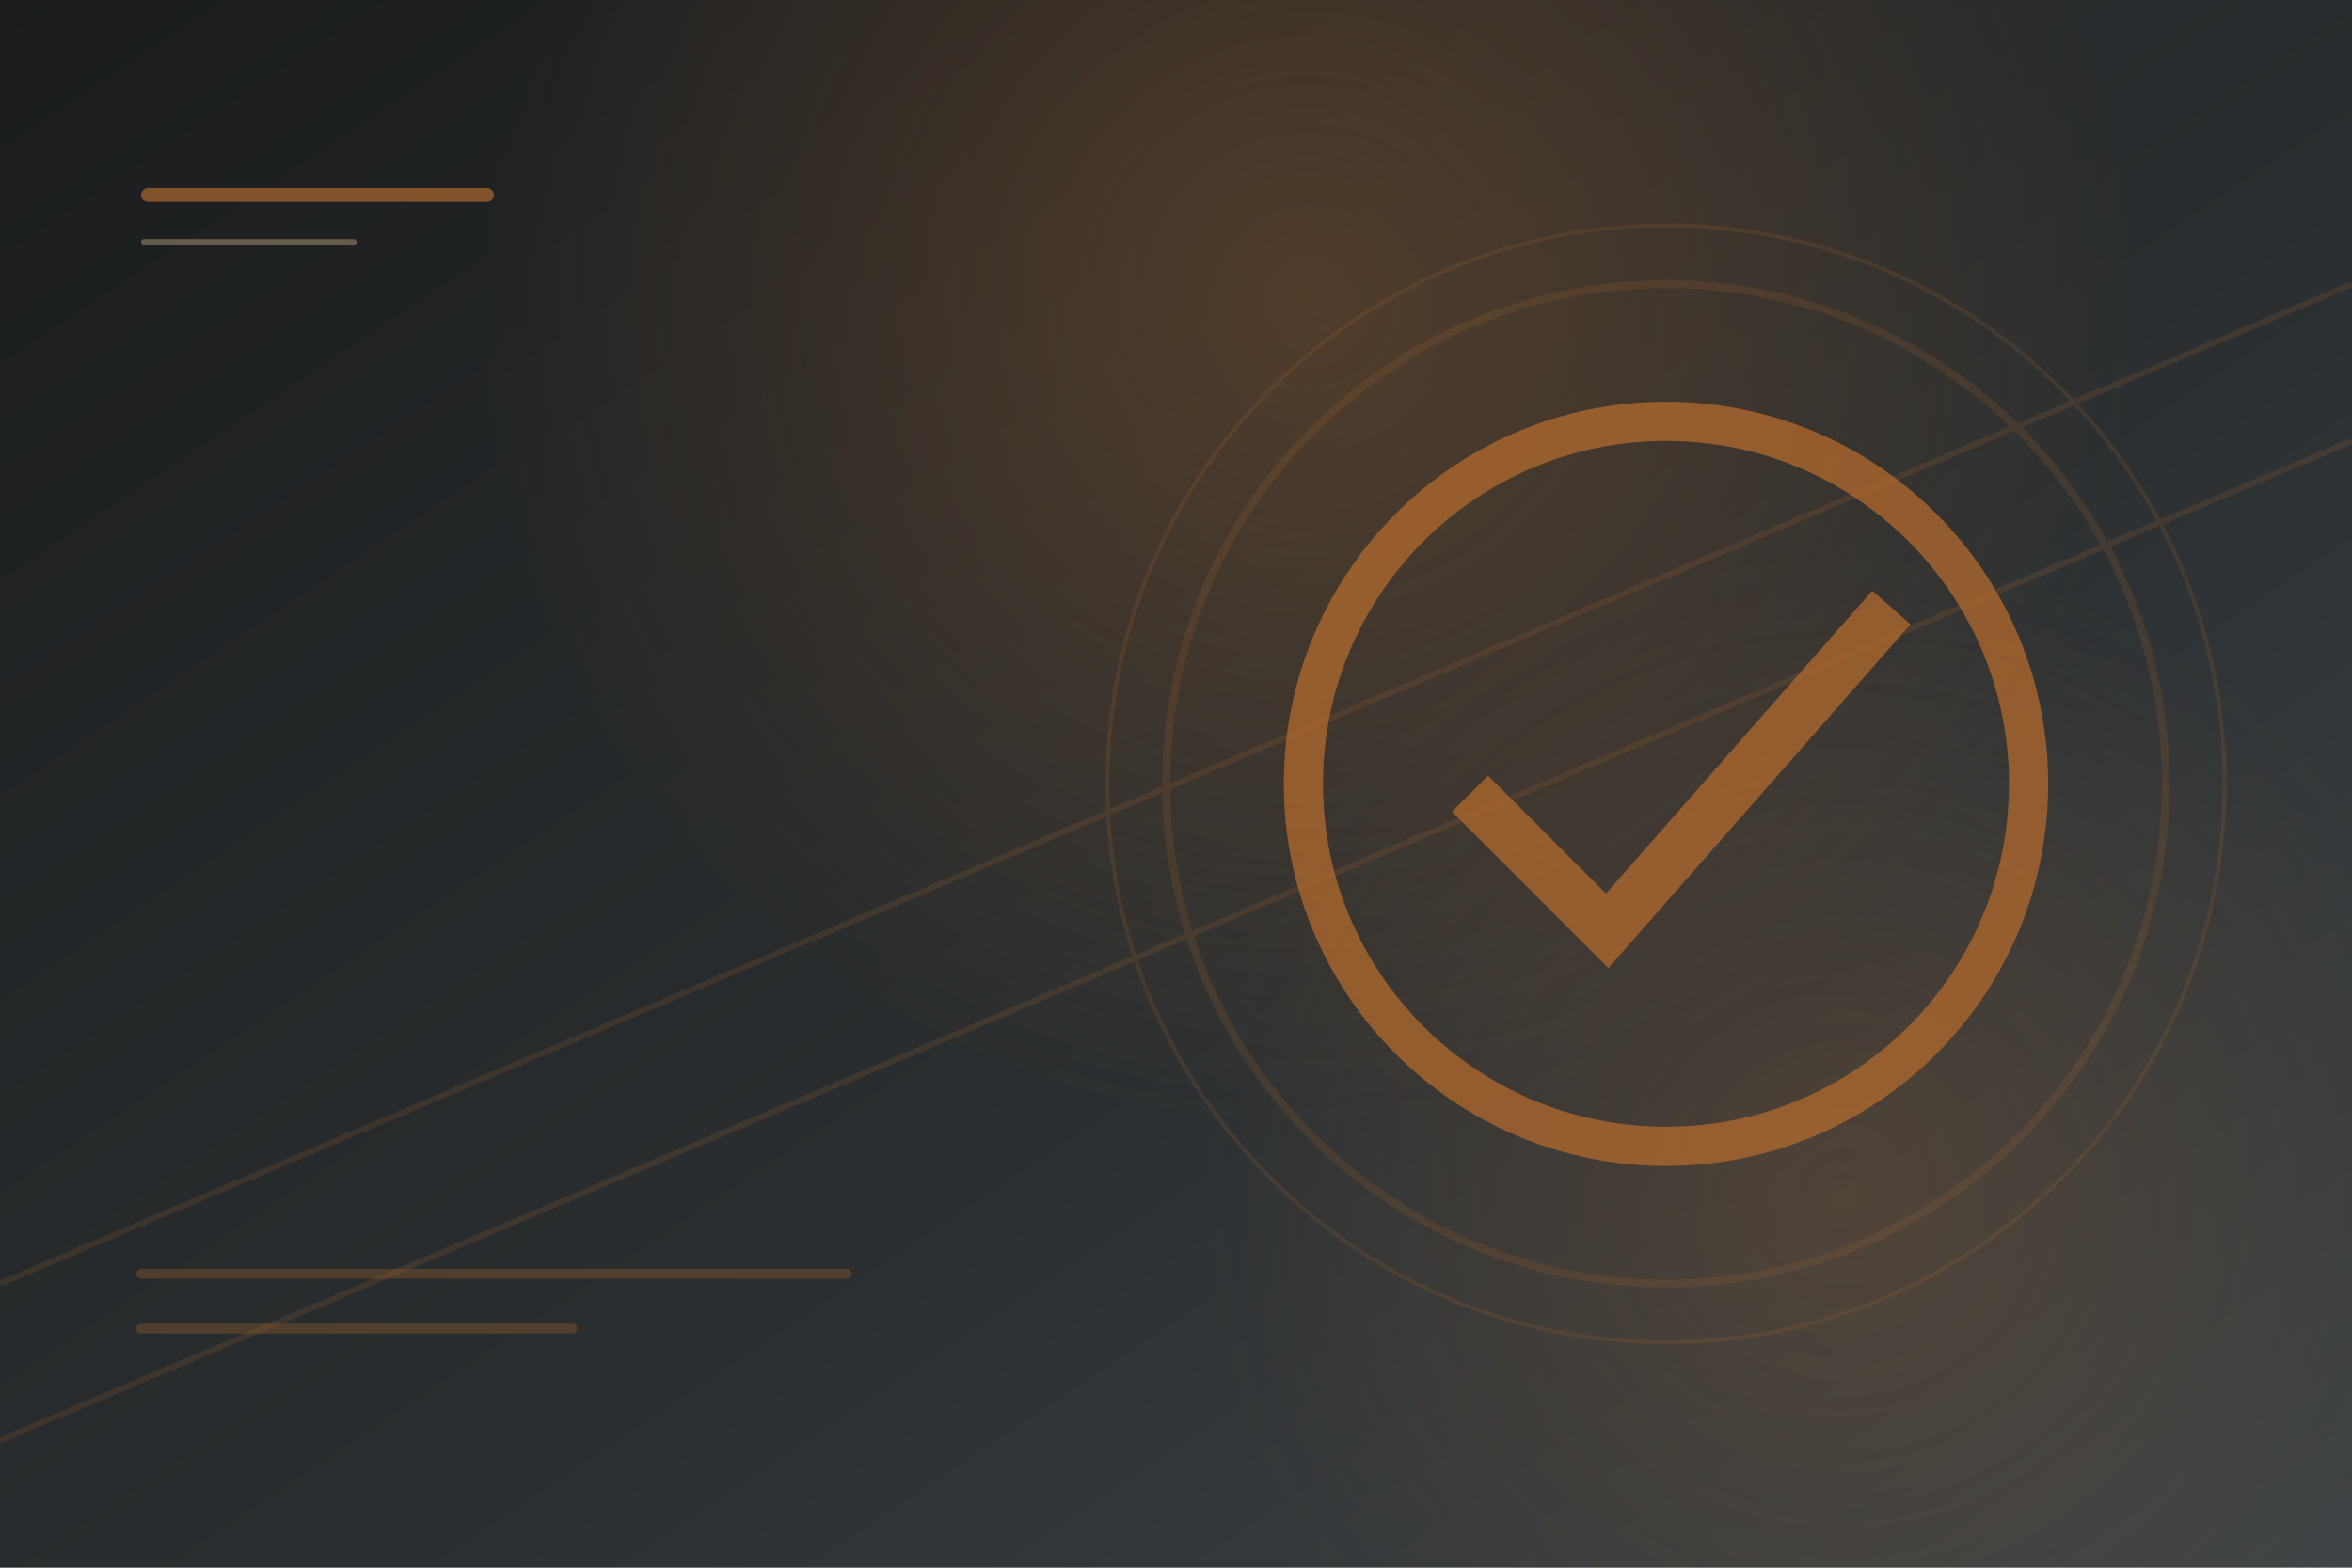
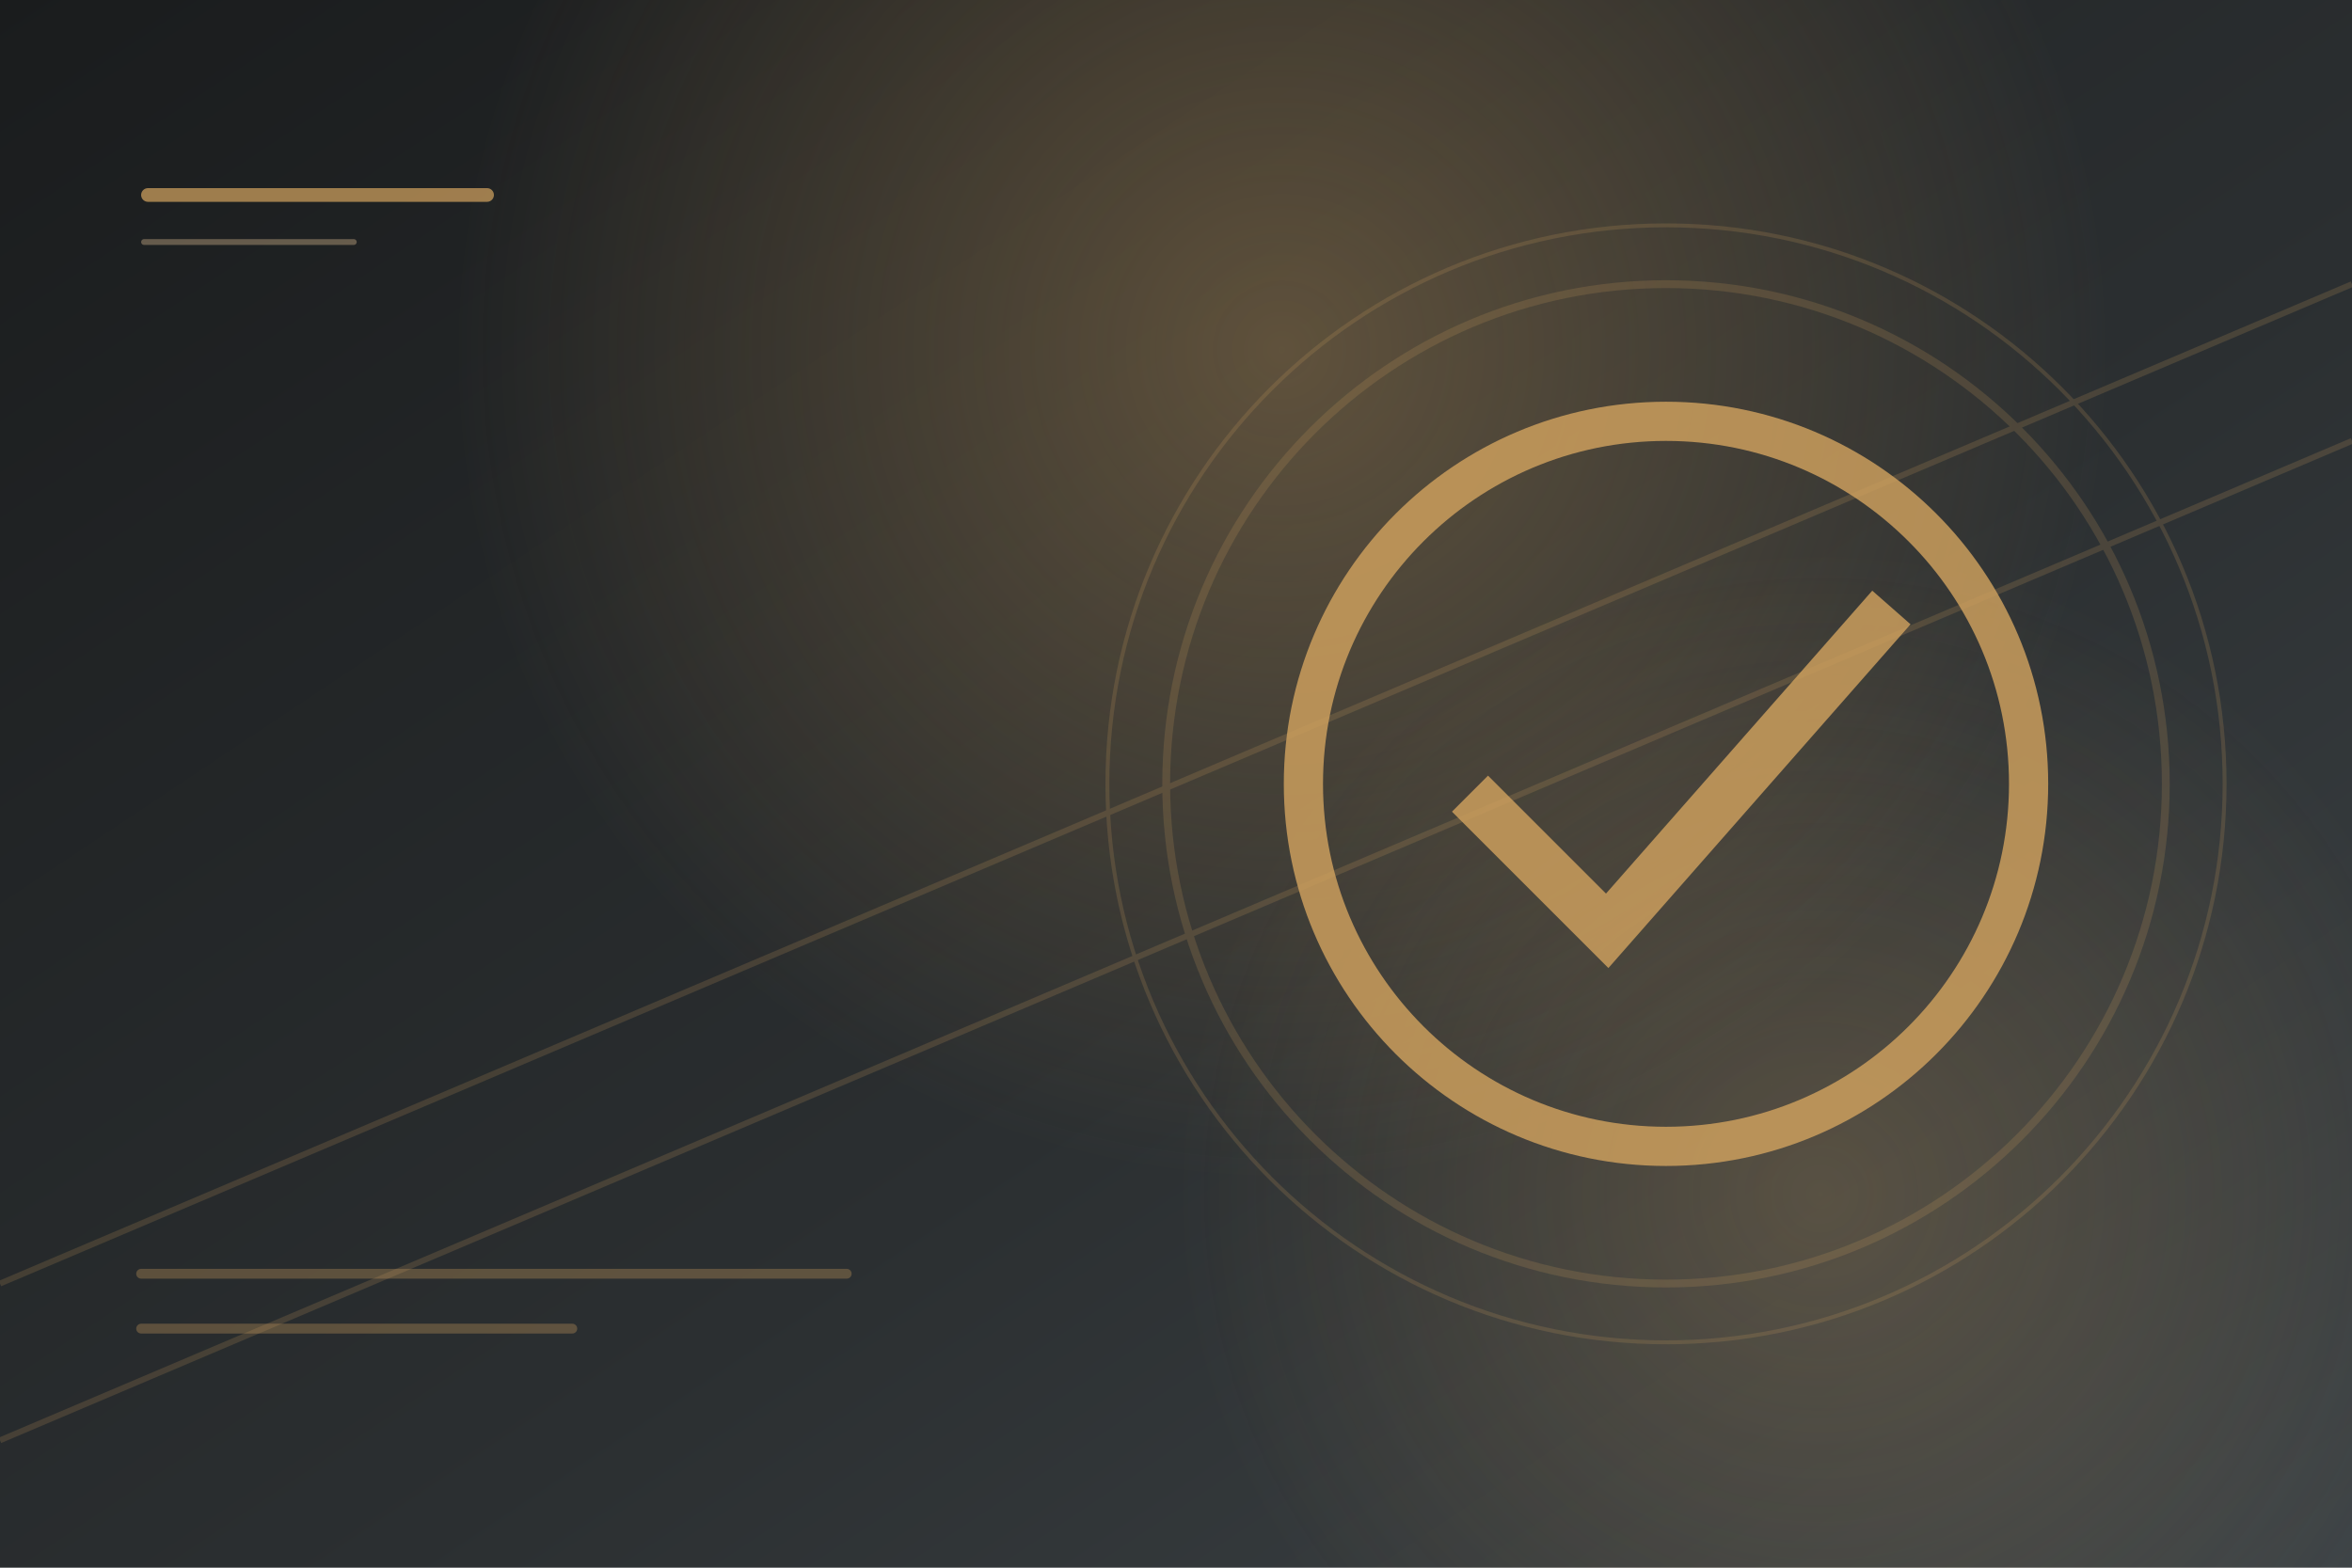
<svg xmlns="http://www.w3.org/2000/svg" width="1200" height="800" viewBox="0 0 1200 800" preserveAspectRatio="xMidYMid meet" role="img" aria-labelledby="title desc">
  <defs>
    <linearGradient id="bg" x1="0" y1="0" x2="1" y2="1">
      <stop stop-color="#1a1c1d" />
      <stop offset=".58" stop-color="#2b2f31" />
      <stop offset="1" stop-color="#3e4447" />
    </linearGradient>
    <radialGradient id="glow">
-       <stop stop-color="#a8652d" stop-opacity=".34" />
-       <stop offset="1" stop-color="#a8652d" stop-opacity="0" />
+       <stop stop-color="#d0a15e" stop-opacity=".34" />
+       <stop offset="1" stop-color="#d0a15e" stop-opacity="0" />
    </radialGradient>
  </defs>
  <rect width="1200" height="800" fill="url(#bg)" />
-   <circle cx="667" cy="154" r="420" fill="url(#glow)" />
-   <circle cx="940" cy="610" r="330" fill="url(#glow)" opacity=".7" />
-   <g fill="none" stroke="#a8652d" opacity=".18">
+   <circle cx="654" cy="180" r="420" fill="url(#glow)" />
+   <circle cx="929" cy="610" r="330" fill="url(#glow)" opacity=".7" />
+   <g fill="none" stroke="#d0a15e" opacity=".18">
    <path d="M0 655 1200 145M0 735 1200 225" stroke-width="3" />
    <circle cx="850" cy="400" r="255" stroke-width="4" />
    <circle cx="850" cy="400" r="285" stroke-width="2" />
  </g>
-   <g color="#a8652d" opacity=".82">
+   <g color="#d0a15e" opacity=".82">
    <circle cx="850" cy="400" r="185" fill="none" stroke="currentColor" stroke-width="20" />
    <path d="m750 405 70 70 145-165" fill="none" stroke="currentColor" stroke-width="26" />
  </g>
-   <rect x="72" y="96" width="180" height="7" rx="3.5" fill="#a8652d" opacity=".72" />
+   <rect x="72" y="96" width="180" height="7" rx="3.5" fill="#d0a15e" opacity=".72" />
  <rect x="72" y="122" width="110" height="3" rx="1.5" fill="#d2b48c" opacity=".4" />
-   <path d="M72 650h360M72 678h220" stroke="#a8652d" stroke-width="5" stroke-linecap="round" opacity=".32" />
+   <path d="M72 650h360M72 678h220" stroke="#d0a15e" stroke-width="5" stroke-linecap="round" opacity=".32" />
</svg>
